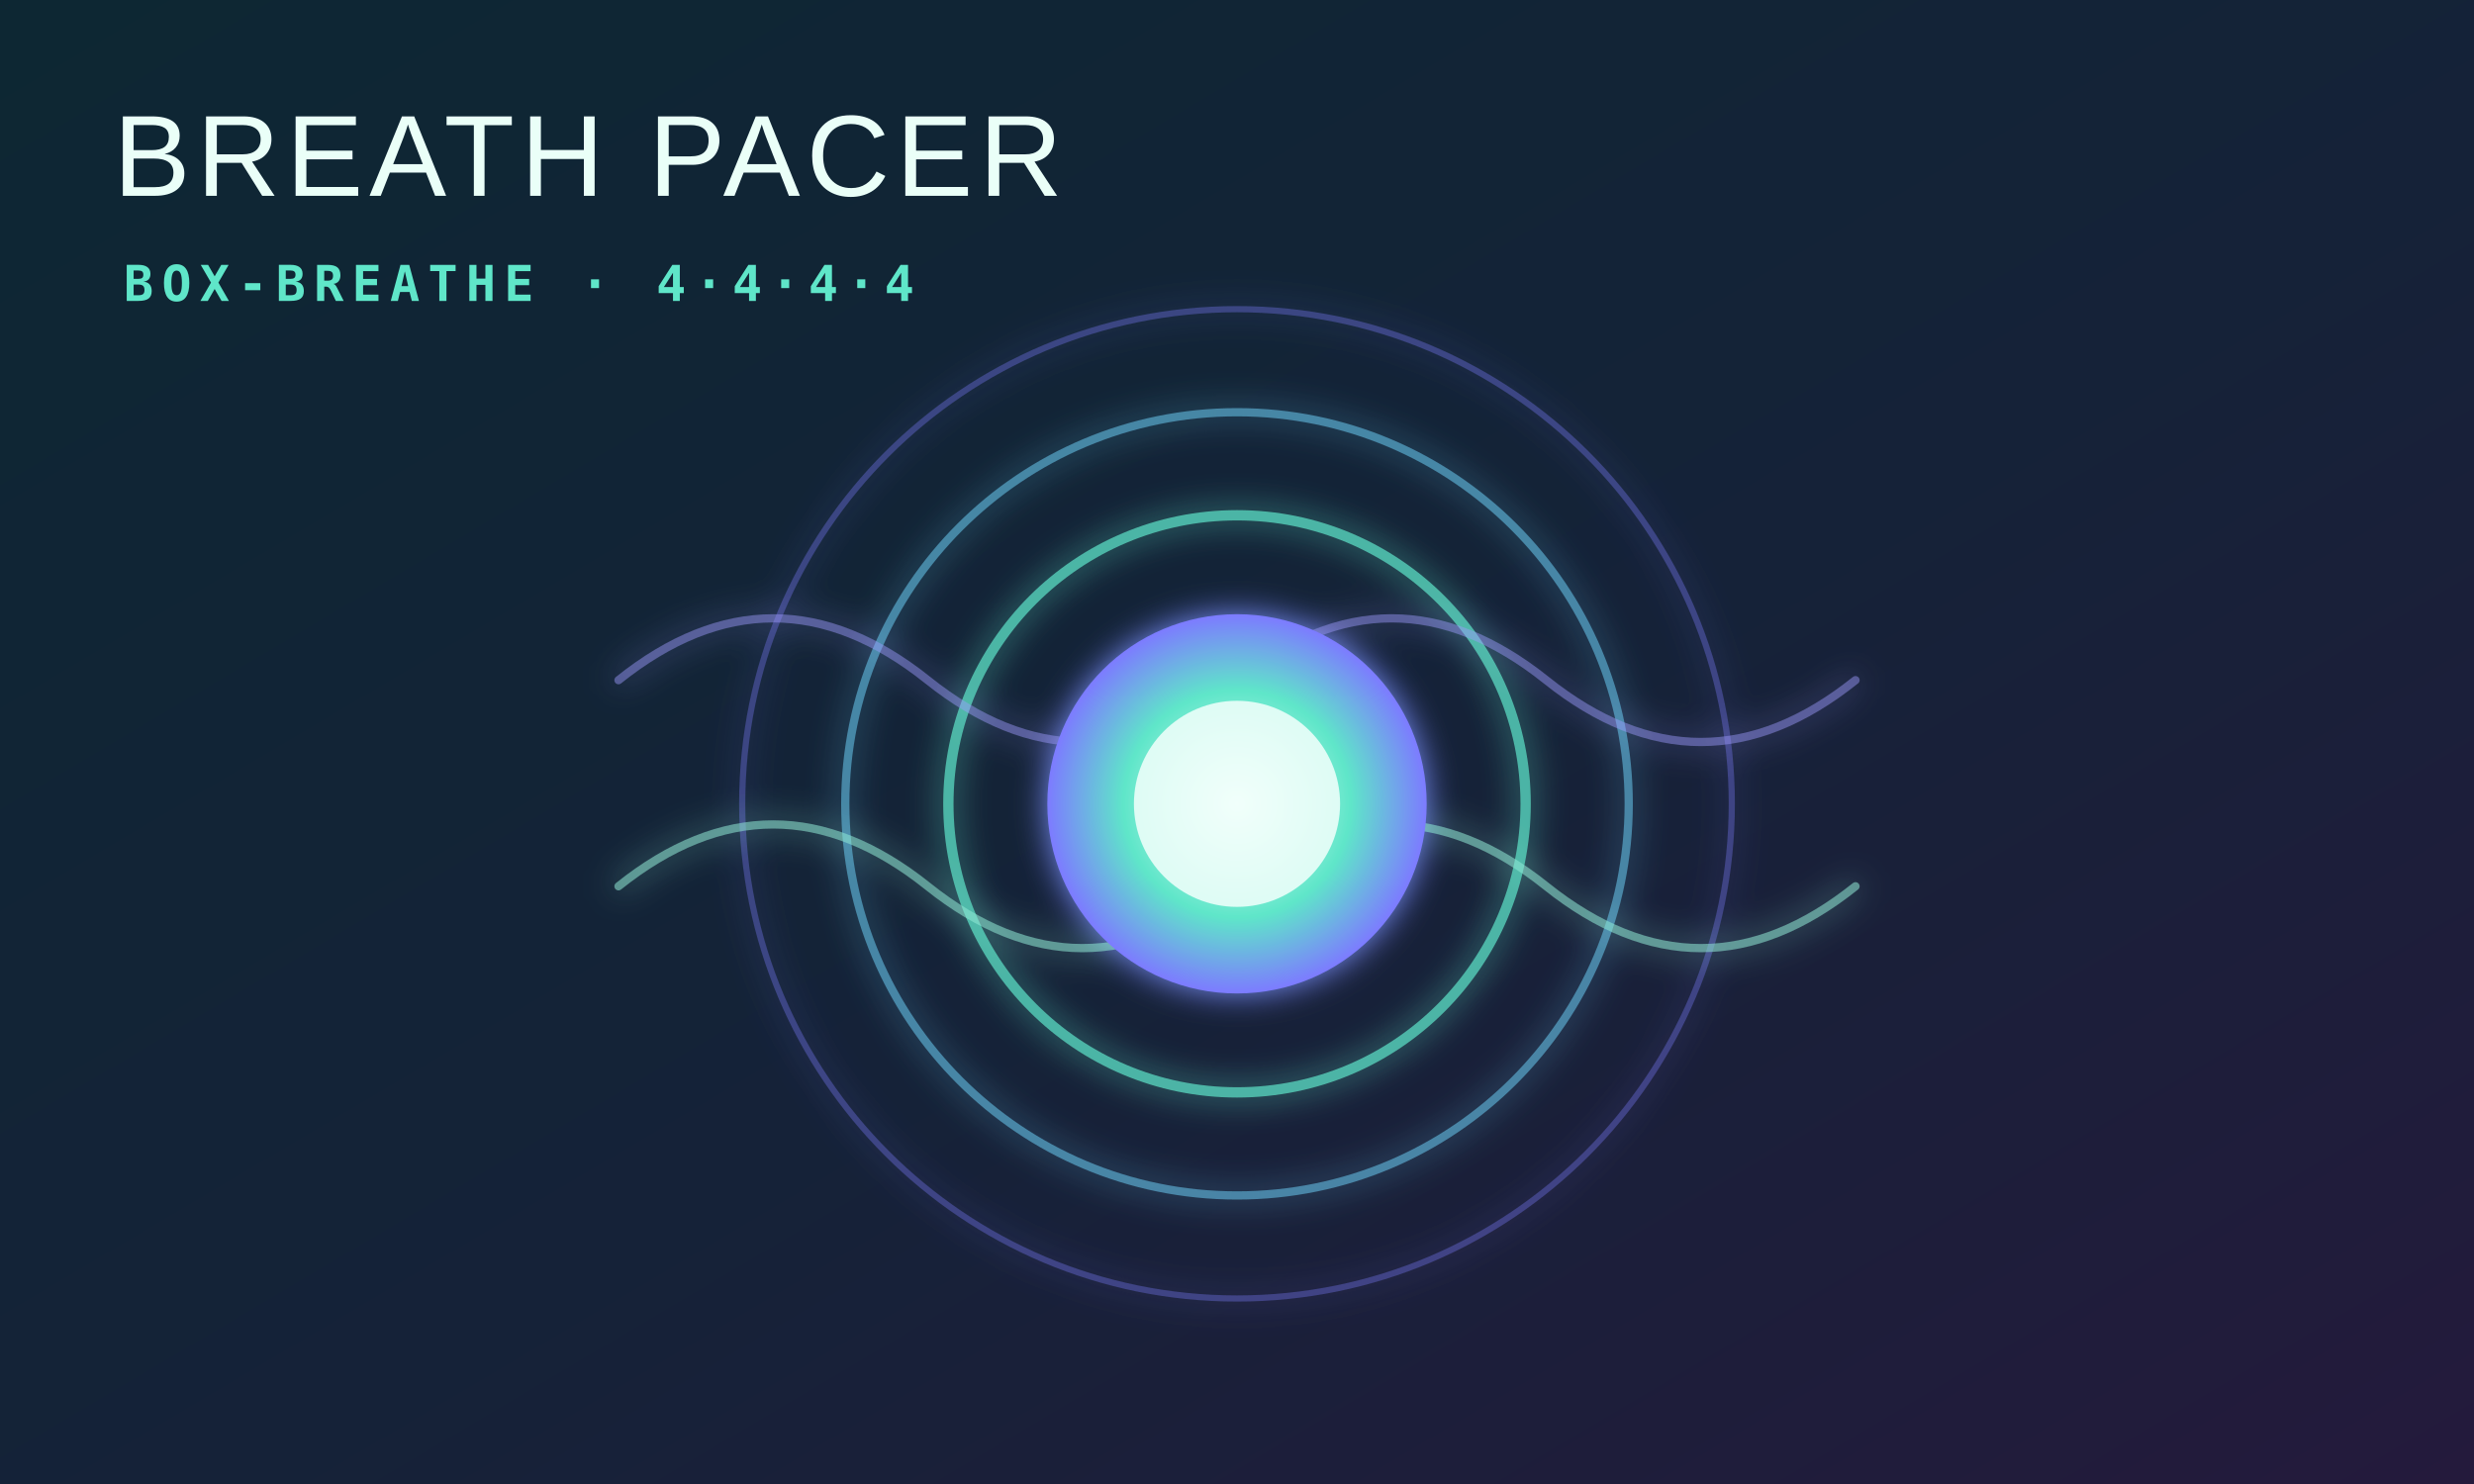
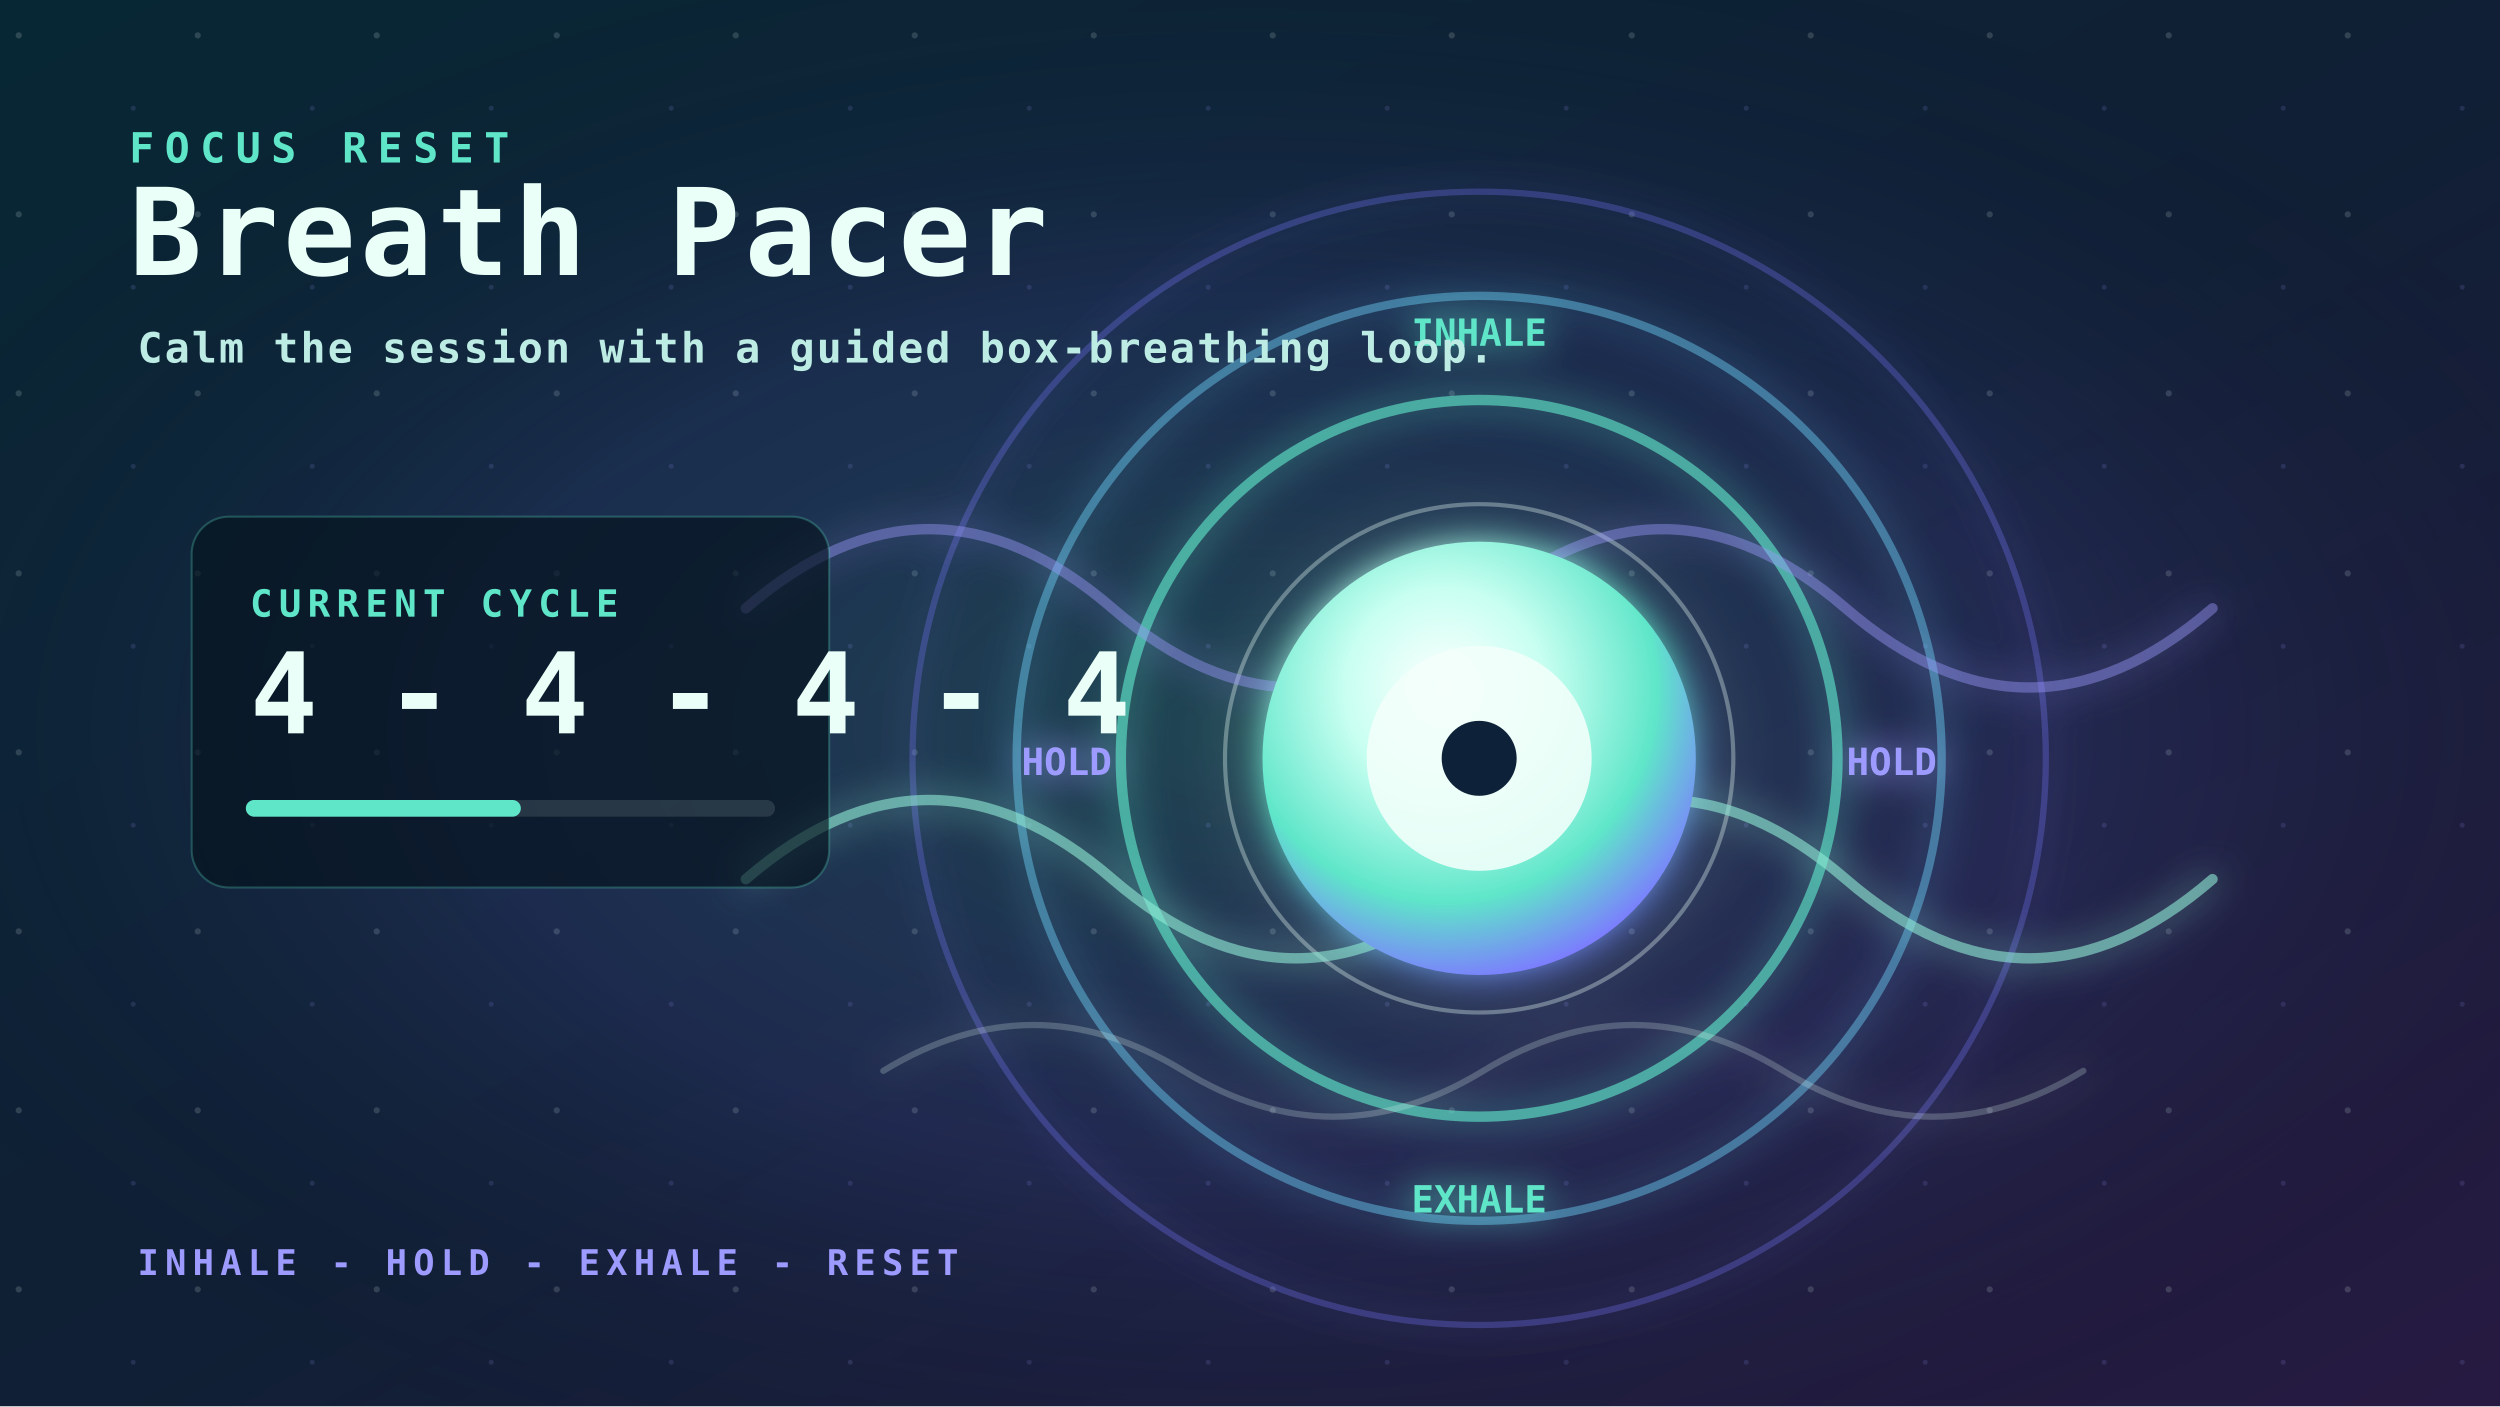
- <svg xmlns="http://www.w3.org/2000/svg" viewBox="0 0 1200 720" role="img" aria-labelledby="title desc">
+ <svg xmlns="http://www.w3.org/2000/svg" width="1200" height="675" viewBox="0 0 1200 675" role="img" aria-labelledby="title desc">
  <defs>
-     <linearGradient id="bg" x1="0" x2="1" y1="0" y2="1">
-       <stop offset="0" stop-color="#0d2733" />
-       <stop offset=".55" stop-color="#152238" />
-       <stop offset="1" stop-color="#241a3c" />
+     <linearGradient id="bg" x1="0" y1="0" x2="1" y2="1">
+       <stop offset="0" stop-color="#082735" />
+       <stop offset=".52" stop-color="#101f35" />
+       <stop offset="1" stop-color="#271a42" />
    </linearGradient>
-     <radialGradient id="orb" cx=".5" cy=".5" r=".5">
-       <stop offset="0" stop-color="#eafff8" />
-       <stop offset=".6" stop-color="#5fe6c9" />
+     <radialGradient id="orb" cx=".42" cy=".34" r=".68">
+       <stop offset="0" stop-color="#ffffff" />
+       <stop offset=".34" stop-color="#c8fff1" />
+       <stop offset=".72" stop-color="#5fe6c9" />
      <stop offset="1" stop-color="#7c7bff" />
    </radialGradient>
+     <radialGradient id="calm" cx=".5" cy=".52" r=".6">
+       <stop offset="0" stop-color="#5fe6c9" stop-opacity=".2" />
+       <stop offset=".52" stop-color="#7c7bff" stop-opacity=".12" />
+       <stop offset="1" stop-color="#000000" stop-opacity="0" />
+     </radialGradient>
    <filter id="glow" x="-50%" y="-50%" width="200%" height="200%">
-       <feGaussianBlur stdDeviation="8" result="b" />
+       <feGaussianBlur stdDeviation="9" result="blur" />
      <feMerge>
-         <feMergeNode in="b" />
+         <feMergeNode in="blur" />
        <feMergeNode in="SourceGraphic" />
      </feMerge>
    </filter>
+     <pattern id="stars" width="86" height="86" patternUnits="userSpaceOnUse">
+       <circle cx="9" cy="17" r="1.5" fill="#eafff8" opacity=".16" />
+       <circle cx="64" cy="52" r="1.2" fill="#9d9bff" opacity=".15" />
+     </pattern>
  </defs>
-   <rect width="1200" height="720" fill="url(#bg)" />
-   <g filter="url(#glow)" transform="translate(600 390)" fill="none">
-     <circle cx="0" cy="0" r="240" stroke="#7c7bff" stroke-width="3" opacity=".35" />
-     <circle cx="0" cy="0" r="190" stroke="#6fd8ff" stroke-width="4" opacity=".5" />
-     <circle cx="0" cy="0" r="140" stroke="#5fe6c9" stroke-width="5" opacity=".7" />
-     <path d="M -300 40 Q -225 -20 -150 40 T 0 40 T 150 40 T 300 40" stroke="#8fe9d6" stroke-width="4" opacity=".55" stroke-linecap="round" />
-     <path d="M -300 -60 Q -225 -120 -150 -60 T 0 -60 T 150 -60 T 300 -60" stroke="#9d9bff" stroke-width="4" opacity=".45" stroke-linecap="round" />
-     <circle cx="0" cy="0" r="92" fill="url(#orb)" />
-     <circle cx="0" cy="0" r="50" fill="#f2fffb" opacity=".85" />
+   <rect width="1200" height="675" fill="url(#bg)" />
+   <rect width="1200" height="675" fill="url(#stars)" />
+   <rect width="1200" height="675" fill="url(#calm)" />
+   <g transform="translate(710 364)" filter="url(#glow)">
+     <g fill="none">
+       <circle r="272" stroke="#7c7bff" stroke-width="3" opacity=".3" />
+       <circle r="222" stroke="#6fd8ff" stroke-width="4" opacity=".42" />
+       <circle r="172" stroke="#5fe6c9" stroke-width="5" opacity=".62" />
+       <circle r="122" stroke="#eafff8" stroke-width="2" opacity=".34" />
+       <path d="M-352 58 Q-264 -18 -176 58 T0 58 T176 58 T352 58" stroke="#8fe9d6" stroke-width="5" opacity=".6" stroke-linecap="round" />
+       <path d="M-352 -72 Q-264 -148 -176 -72 T0 -72 T176 -72 T352 -72" stroke="#9d9bff" stroke-width="5" opacity=".42" stroke-linecap="round" />
+       <path d="M-286 150 Q-214 106 -142 150 T2 150 T146 150 T290 150" stroke="#eafff8" stroke-width="3" opacity=".22" stroke-linecap="round" />
+     </g>
+     <circle r="104" fill="url(#orb)" />
+     <circle r="54" fill="#f2fffb" opacity=".88" />
+     <circle r="18" fill="#102238" />
+     <g font-family="ui-monospace,Menlo,Consolas,monospace" font-size="18" font-weight="900" text-anchor="middle">
+       <text x="0" y="-198" fill="#5fe6c9">INHALE</text>
+       <text x="198" y="8" fill="#9d9bff">HOLD</text>
+       <text x="0" y="218" fill="#5fe6c9">EXHALE</text>
+       <text x="-198" y="8" fill="#9d9bff">HOLD</text>
+     </g>
  </g>
-   <text x="55" y="95" fill="#eafff8" font-family="Arial Black,Arial,sans-serif" font-size="56" letter-spacing="3">BREATH PACER</text>
-   <text x="60" y="146" fill="#5fe6c9" font-family="ui-monospace,Menlo,monospace" font-size="24" font-weight="900" letter-spacing="4">BOX-BREATHE · 4·4·4·4</text>
+   <g transform="translate(92 248)">
+     <rect x="0" y="0" width="306" height="178" rx="18" fill="#06131d" fill-opacity=".66" stroke="#5fe6c9" stroke-opacity=".26" />
+     <text x="28" y="48" fill="#5fe6c9" font-family="ui-monospace,Menlo,Consolas,monospace" font-size="18" font-weight="900" letter-spacing="3">CURRENT CYCLE</text>
+     <text x="28" y="104" fill="#eafff8" font-family="ui-monospace,Menlo,Consolas,monospace" font-size="54" font-weight="900">4 - 4 - 4 - 4</text>
+     <path d="M30 140 H276" stroke="#eafff8" stroke-opacity=".12" stroke-width="8" stroke-linecap="round" />
+     <path d="M30 140 H154" stroke="#5fe6c9" stroke-width="8" stroke-linecap="round" />
+   </g>
+   <g font-family="ui-monospace,Menlo,Consolas,monospace">
+     <text x="62" y="78" fill="#5fe6c9" font-size="20" font-weight="900" letter-spacing="5">FOCUS RESET</text>
+     <text x="62" y="132" fill="#eafff8" font-size="58" font-weight="900" letter-spacing="2">Breath Pacer</text>
+     <text x="66" y="174" fill="#bdece4" font-size="20" font-weight="700" letter-spacing="1">Calm the session with a guided box-breathing loop.</text>
+     <text x="66" y="612" fill="#9d9bff" font-size="17" font-weight="900" letter-spacing="3">INHALE - HOLD - EXHALE - RESET</text>
+   </g>
</svg>
